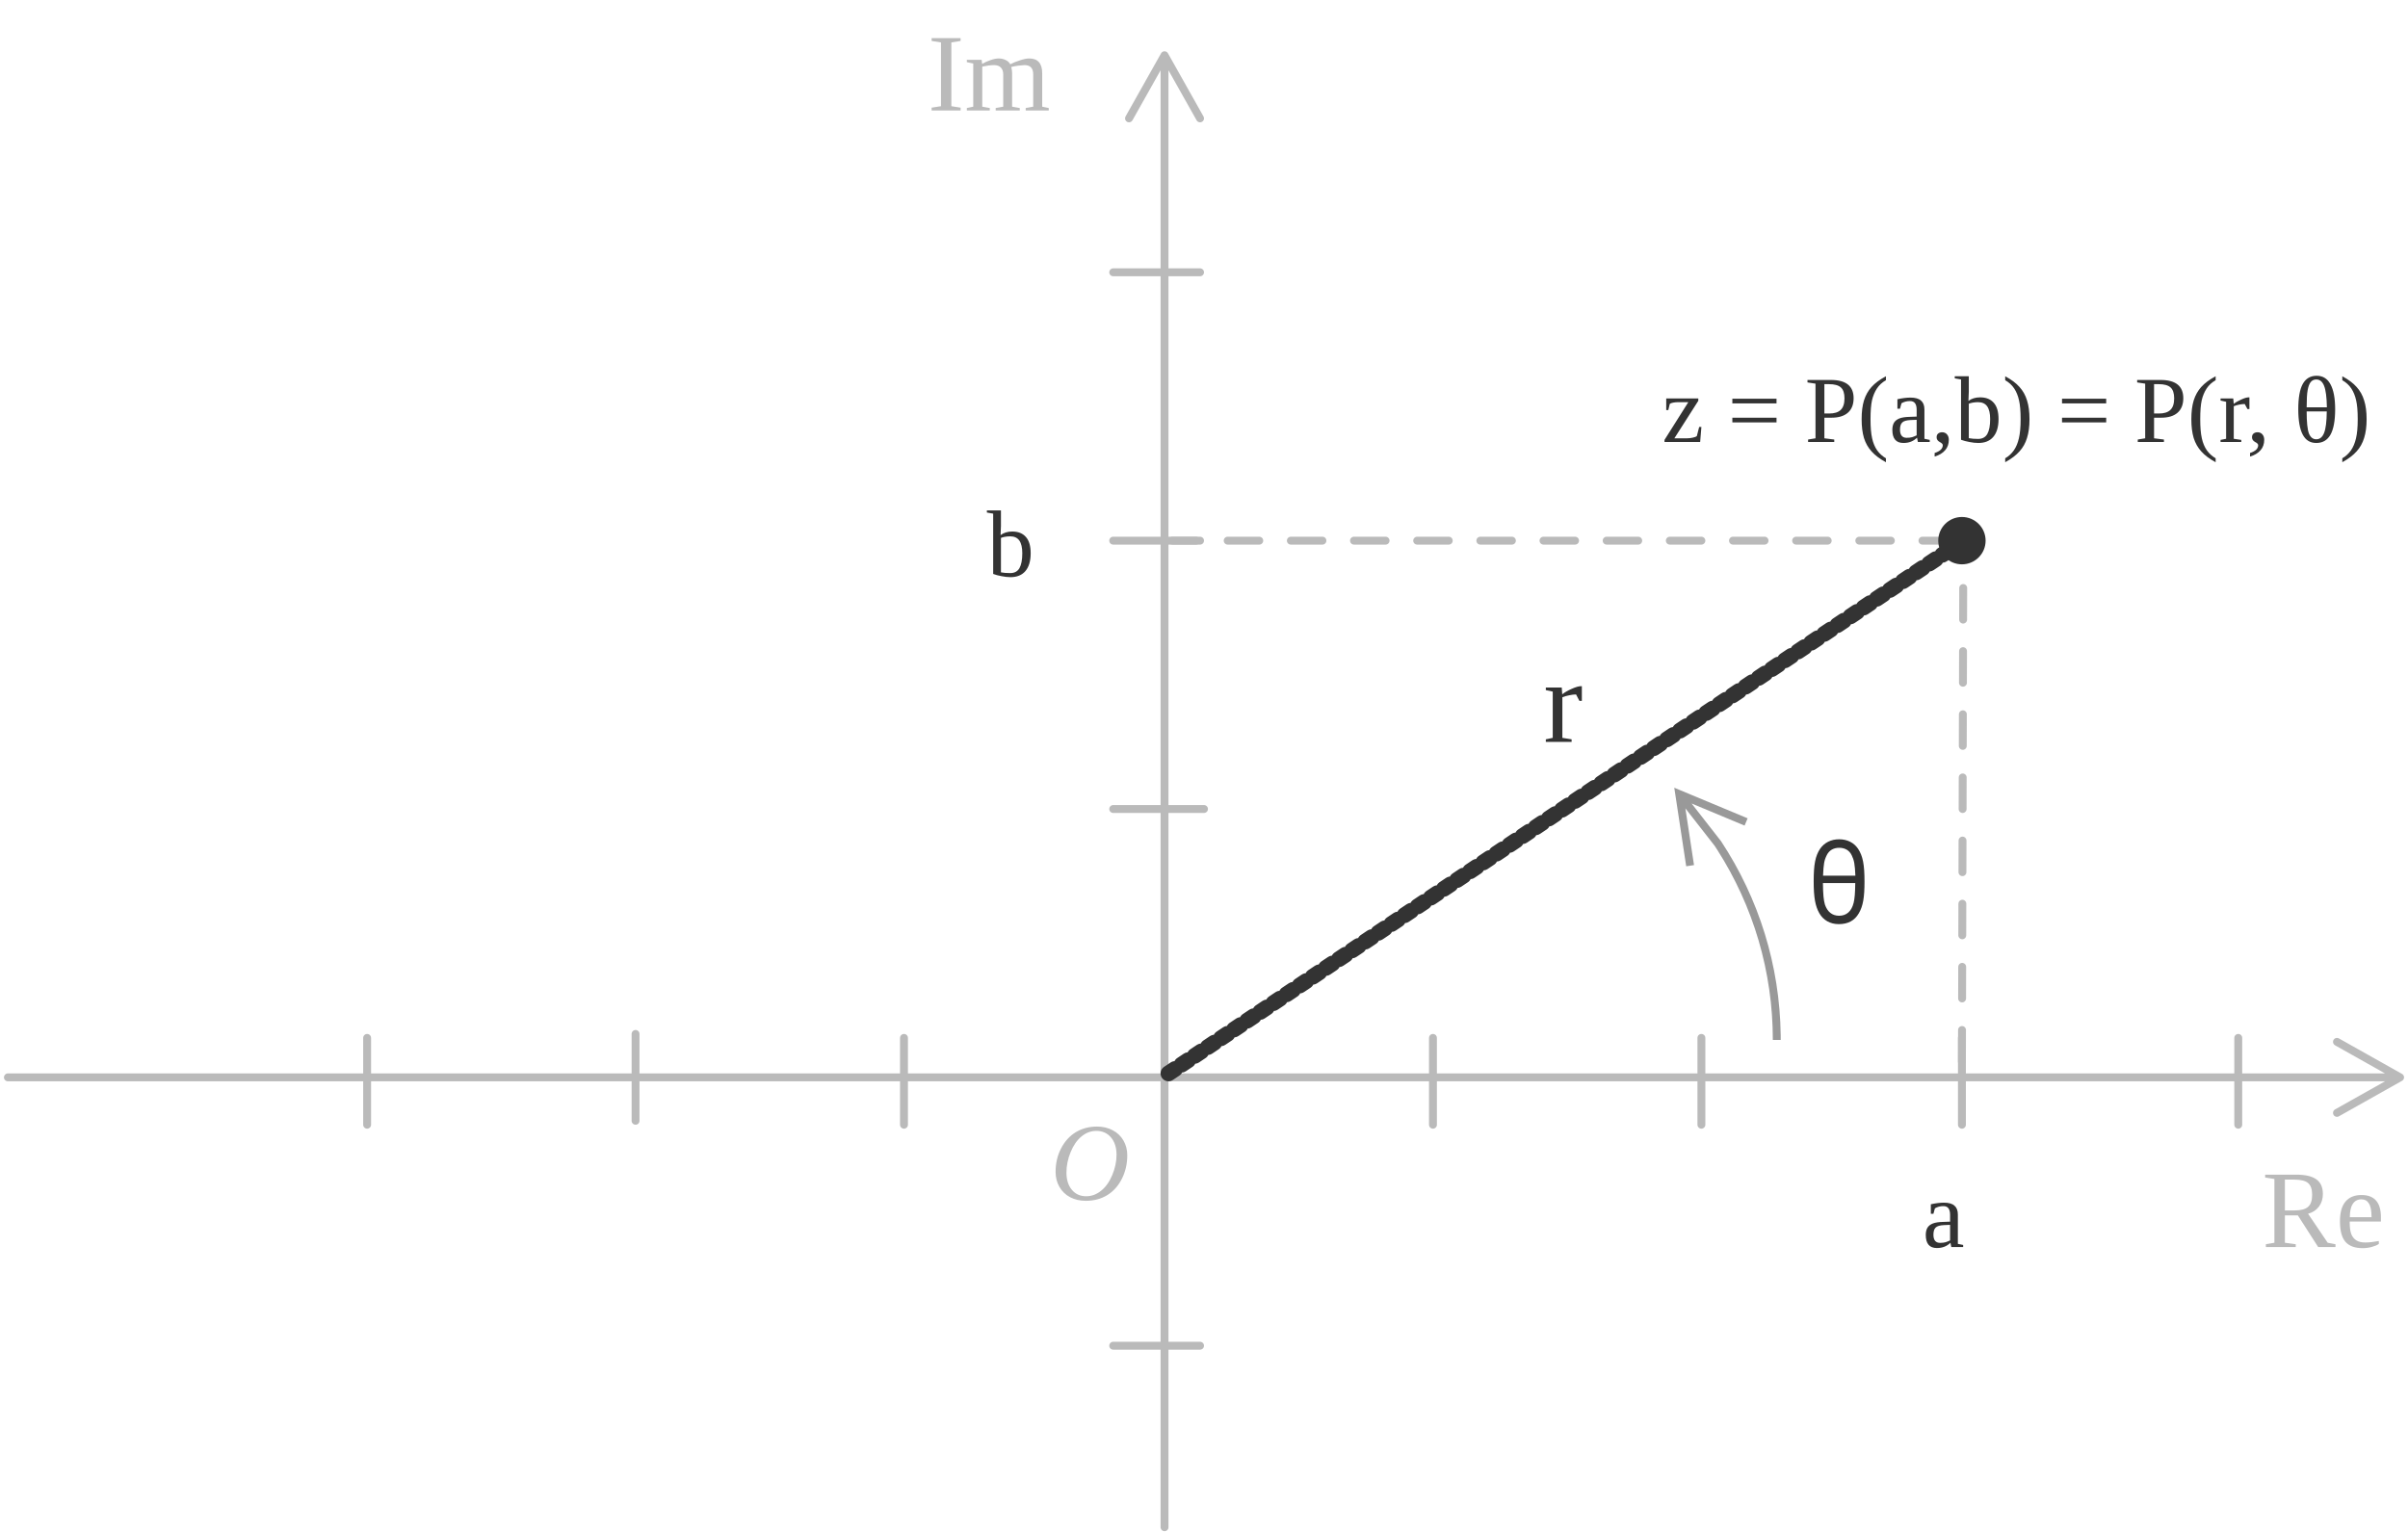
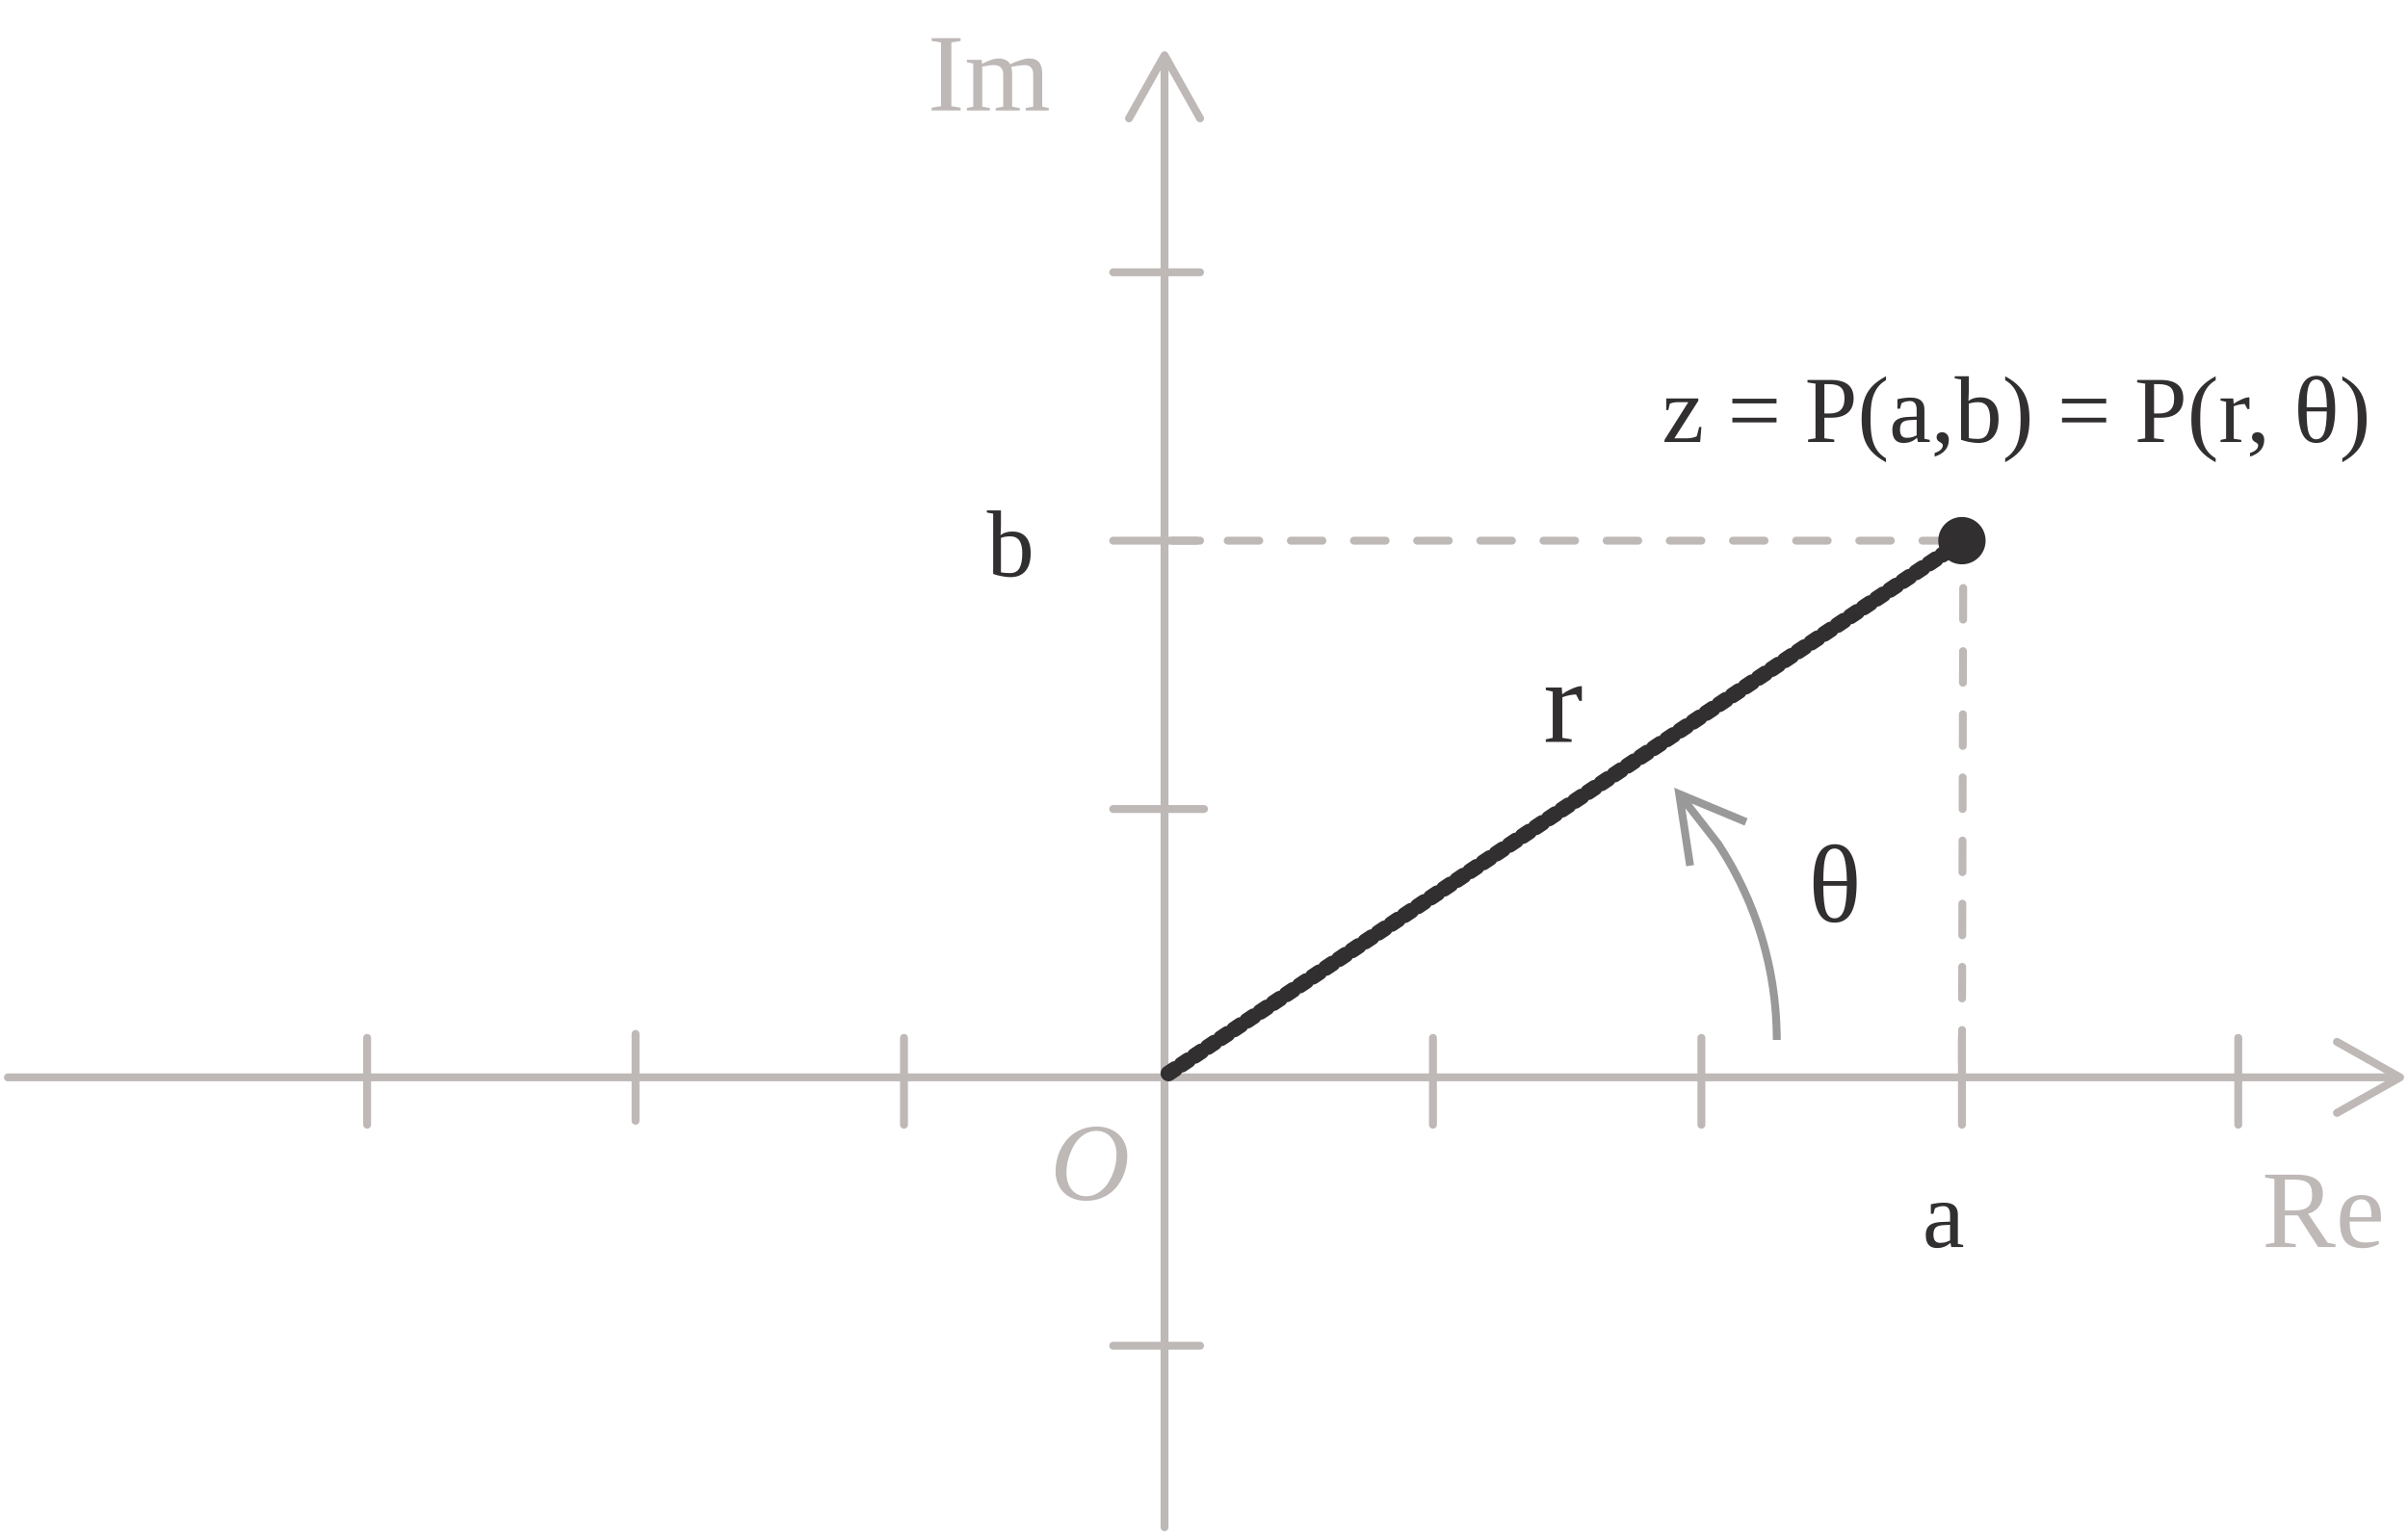
<svg xmlns="http://www.w3.org/2000/svg" width="305px" height="194px" viewBox="0 0 305 194" version="1.1">
  <g stroke="none" stroke-width="1" fill="none" fill-rule="evenodd">
    <g transform="translate(1, 0)">
-       <path d="M146.882,6.677 L146.936,6.755 L151.436,14.755 C151.571,14.996 151.486,15.3 151.245,15.436 C151.031,15.556 150.767,15.502 150.615,15.32 L150.564,15.245 L147,8.908 L147,193.5 C147,193.776 146.776,194 146.5,194 C146.255,194 146.05,193.823 146.008,193.59 L146,193.5 L146,8.908 L142.436,15.245 C142.315,15.459 142.061,15.55 141.837,15.473 L141.755,15.436 C141.541,15.315 141.45,15.061 141.527,14.837 L141.564,14.755 L146.064,6.755 C146.239,6.443 146.665,6.417 146.882,6.677 Z" fill="#BABABA" fill-rule="nonzero" />
-       <path d="M295.163,131.527 L295.245,131.564 L303.245,136.064 C303.557,136.239 303.583,136.665 303.323,136.882 L303.245,136.936 L295.245,141.436 C295.004,141.571 294.7,141.486 294.564,141.245 C294.444,141.031 294.498,140.767 294.68,140.615 L294.755,140.564 L301.091,137 L0,137 C-0.276,137 -0.5,136.776 -0.5,136.5 C-0.5,136.255 -0.323,136.05 -0.09,136.008 L0,136 L301.091,136 L294.755,132.436 C294.541,132.315 294.45,132.061 294.527,131.837 L294.564,131.755 C294.685,131.541 294.939,131.45 295.163,131.527 Z" fill="#BABABA" fill-rule="nonzero" />
-       <text font-size="12" font-weight="normal" fill="#333333">
+       <path d="M146.882,6.677 L146.936,6.755 L151.436,14.755 C151.571,14.996 151.486,15.3 151.245,15.436 C151.031,15.556 150.767,15.502 150.615,15.32 L150.564,15.245 L147,8.908 L147,193.5 C147,193.776 146.776,194 146.5,194 C146.255,194 146.05,193.823 146.008,193.59 L146,193.5 L146,8.908 L142.436,15.245 C142.315,15.459 142.061,15.55 141.837,15.473 L141.755,15.436 C141.541,15.315 141.45,15.061 141.527,14.837 L141.564,14.755 L146.064,6.755 C146.239,6.443 146.665,6.417 146.882,6.677 Z" fill="#BEB8B7" fill-rule="nonzero" />
+       <path d="M295.163,131.527 L295.245,131.564 L303.245,136.064 C303.557,136.239 303.583,136.665 303.323,136.882 L303.245,136.936 L295.245,141.436 C295.004,141.571 294.7,141.486 294.564,141.245 C294.444,141.031 294.498,140.767 294.68,140.615 L294.755,140.564 L301.091,137 L0,137 C-0.276,137 -0.5,136.776 -0.5,136.5 C-0.5,136.255 -0.323,136.05 -0.09,136.008 L0,136 L301.091,136 L294.755,132.436 C294.541,132.315 294.45,132.061 294.527,131.837 L294.564,131.755 C294.685,131.541 294.939,131.45 295.163,131.527 Z" fill="#BEB8B7" fill-rule="nonzero" />
+       <text font-size="12" font-weight="normal" fill="#312f2f">
        <tspan x="209.5" y="56">z = P(a,b) = P(r, θ)</tspan>
      </text>
-       <text font-size="15" font-weight="normal" fill="#333333">
+       <text font-size="15" font-weight="normal" fill="#312f2f">
        <tspan x="194.5" y="94">r</tspan>
      </text>
-       <text font-size="14" font-style="italic" font-weight="normal" fill="#BABABA">
+       <text font-size="14" font-style="italic" font-weight="normal" fill="#BEB8B7">
        <tspan x="132" y="152">O</tspan>
      </text>
-       <text font-size="14" font-weight="normal" fill="#BABABA">
+       <text font-size="14" font-weight="normal" fill="#BEB8B7">
        <tspan x="116.5" y="14">Im</tspan>
      </text>
-       <text font-size="14" font-weight="normal" fill="#BABABA">
+       <text font-size="14" font-weight="normal" fill="#BEB8B7">
        <tspan x="285.5" y="158">Re</tspan>
      </text>
-       <text font-size="12" font-weight="normal" fill="#333333">
+       <text font-size="12" font-weight="normal" fill="#312f2f">
        <tspan x="242.5" y="158">a</tspan>
      </text>
-       <text font-size="12" font-weight="normal" fill="#333333">
+       <text font-size="12" font-weight="normal" fill="#312f2f">
        <tspan x="124" y="73">b</tspan>
      </text>
-       <line x1="147" y1="136" x2="247.683" y2="68.5" stroke="#333333" stroke-width="2" stroke-linecap="round" stroke-linejoin="round" stroke-dasharray="1" />
-       <line x1="247.5" y1="134.5" x2="247.683" y2="66.5" stroke="#BABABA" stroke-linecap="round" stroke-linejoin="round" stroke-dasharray="4" />
-       <line x1="246.5" y1="68.5" x2="147.5" y2="68.5" stroke="#BABABA" stroke-linecap="round" stroke-linejoin="round" stroke-dasharray="4" />
-       <line x1="180.5" y1="131.5" x2="180.5" y2="142.5" stroke="#BABABA" stroke-linecap="round" stroke-linejoin="round" />
-       <line x1="214.5" y1="131.5" x2="214.5" y2="142.5" stroke="#BABABA" stroke-linecap="round" stroke-linejoin="round" />
-       <line x1="247.5" y1="131.5" x2="247.5" y2="142.5" stroke="#BABABA" stroke-linecap="round" stroke-linejoin="round" />
-       <line x1="282.5" y1="131.5" x2="282.5" y2="142.5" stroke="#BABABA" stroke-linecap="round" stroke-linejoin="round" />
-       <line x1="45.5" y1="131.5" x2="45.5" y2="142.5" stroke="#BABABA" stroke-linecap="round" stroke-linejoin="round" />
-       <line x1="79.5" y1="131" x2="79.5" y2="142" stroke="#BABABA" stroke-linecap="round" stroke-linejoin="round" />
-       <line x1="113.5" y1="131.5" x2="113.5" y2="142.5" stroke="#BABABA" stroke-linecap="round" stroke-linejoin="round" />
-       <line x1="145.5" y1="63" x2="145.5" y2="74" stroke="#BABABA" stroke-linecap="round" stroke-linejoin="round" transform="translate(145.5, 68.5) rotate(90) translate(-145.5, -68.5) " />
-       <line x1="145.963" y1="96.963" x2="145.963" y2="108.463" stroke="#BABABA" stroke-linecap="round" stroke-linejoin="round" transform="translate(145.9633, 102.5) rotate(90) translate(-145.9633, -102.5) " />
-       <line x1="145.5" y1="165" x2="145.5" y2="176" stroke="#BABABA" stroke-linecap="round" stroke-linejoin="round" transform="translate(145.5, 170.5) rotate(90) translate(-145.5, -170.5) " />
-       <line x1="145.5" y1="29" x2="145.5" y2="40" stroke="#BABABA" stroke-linecap="round" stroke-linejoin="round" transform="translate(145.5, 34.5) rotate(90) translate(-145.5, -34.5) " />
-       <text font-family="Helvetica" font-size="14" font-weight="normal" fill="#333333">
+       <line x1="147" y1="136" x2="247.683" y2="68.5" stroke="#312f2f" stroke-width="2" stroke-linecap="round" stroke-linejoin="round" stroke-dasharray="1" />
+       <line x1="247.5" y1="134.5" x2="247.683" y2="66.5" stroke="#BEB8B7" stroke-linecap="round" stroke-linejoin="round" stroke-dasharray="4" />
+       <line x1="246.5" y1="68.5" x2="147.5" y2="68.5" stroke="#BEB8B7" stroke-linecap="round" stroke-linejoin="round" stroke-dasharray="4" />
+       <line x1="180.5" y1="131.5" x2="180.5" y2="142.5" stroke="#BEB8B7" stroke-linecap="round" stroke-linejoin="round" />
+       <line x1="214.5" y1="131.5" x2="214.5" y2="142.5" stroke="#BEB8B7" stroke-linecap="round" stroke-linejoin="round" />
+       <line x1="247.5" y1="131.5" x2="247.5" y2="142.5" stroke="#BEB8B7" stroke-linecap="round" stroke-linejoin="round" />
+       <line x1="282.5" y1="131.5" x2="282.5" y2="142.5" stroke="#BEB8B7" stroke-linecap="round" stroke-linejoin="round" />
+       <line x1="45.5" y1="131.5" x2="45.5" y2="142.5" stroke="#BEB8B7" stroke-linecap="round" stroke-linejoin="round" />
+       <line x1="79.5" y1="131" x2="79.5" y2="142" stroke="#BEB8B7" stroke-linecap="round" stroke-linejoin="round" />
+       <line x1="113.5" y1="131.5" x2="113.5" y2="142.5" stroke="#BEB8B7" stroke-linecap="round" stroke-linejoin="round" />
+       <line x1="145.5" y1="63" x2="145.5" y2="74" stroke="#BEB8B7" stroke-linecap="round" stroke-linejoin="round" transform="translate(145.5, 68.5) rotate(90) translate(-145.5, -68.5) " />
+       <line x1="145.963" y1="96.963" x2="145.963" y2="108.463" stroke="#BEB8B7" stroke-linecap="round" stroke-linejoin="round" transform="translate(145.9633, 102.5) rotate(90) translate(-145.9633, -102.5) " />
+       <line x1="145.5" y1="165" x2="145.5" y2="176" stroke="#BEB8B7" stroke-linecap="round" stroke-linejoin="round" transform="translate(145.5, 170.5) rotate(90) translate(-145.5, -170.5) " />
+       <line x1="145.5" y1="29" x2="145.5" y2="40" stroke="#BEB8B7" stroke-linecap="round" stroke-linejoin="round" transform="translate(145.5, 34.5) rotate(90) translate(-145.5, -34.5) " />
+       <text font-size="14" font-weight="normal" fill="#312f2f">
        <tspan x="228.049" y="116.756">θ</tspan>
      </text>
      <path d="M211.064,99.802 L211.885,100.145 L220.356,103.679 L219.971,104.602 L213.26,101.801 L216.995,106.585 C221.786,113.857 224.425,122.299 224.545,131.125 L224.549,131.756 L223.549,131.756 C223.549,123.11 221.081,114.822 216.521,107.688 L216.184,107.168 L212.473,102.419 L213.565,109.606 L212.577,109.756 L211.198,100.681 L211.064,99.802 Z" fill="#999999" fill-rule="nonzero" />
-       <circle fill="#333333" cx="247.5" cy="68.5" r="3" />
+       <circle fill="#312f2f" cx="247.5" cy="68.5" r="3" />
    </g>
  </g>
</svg>
